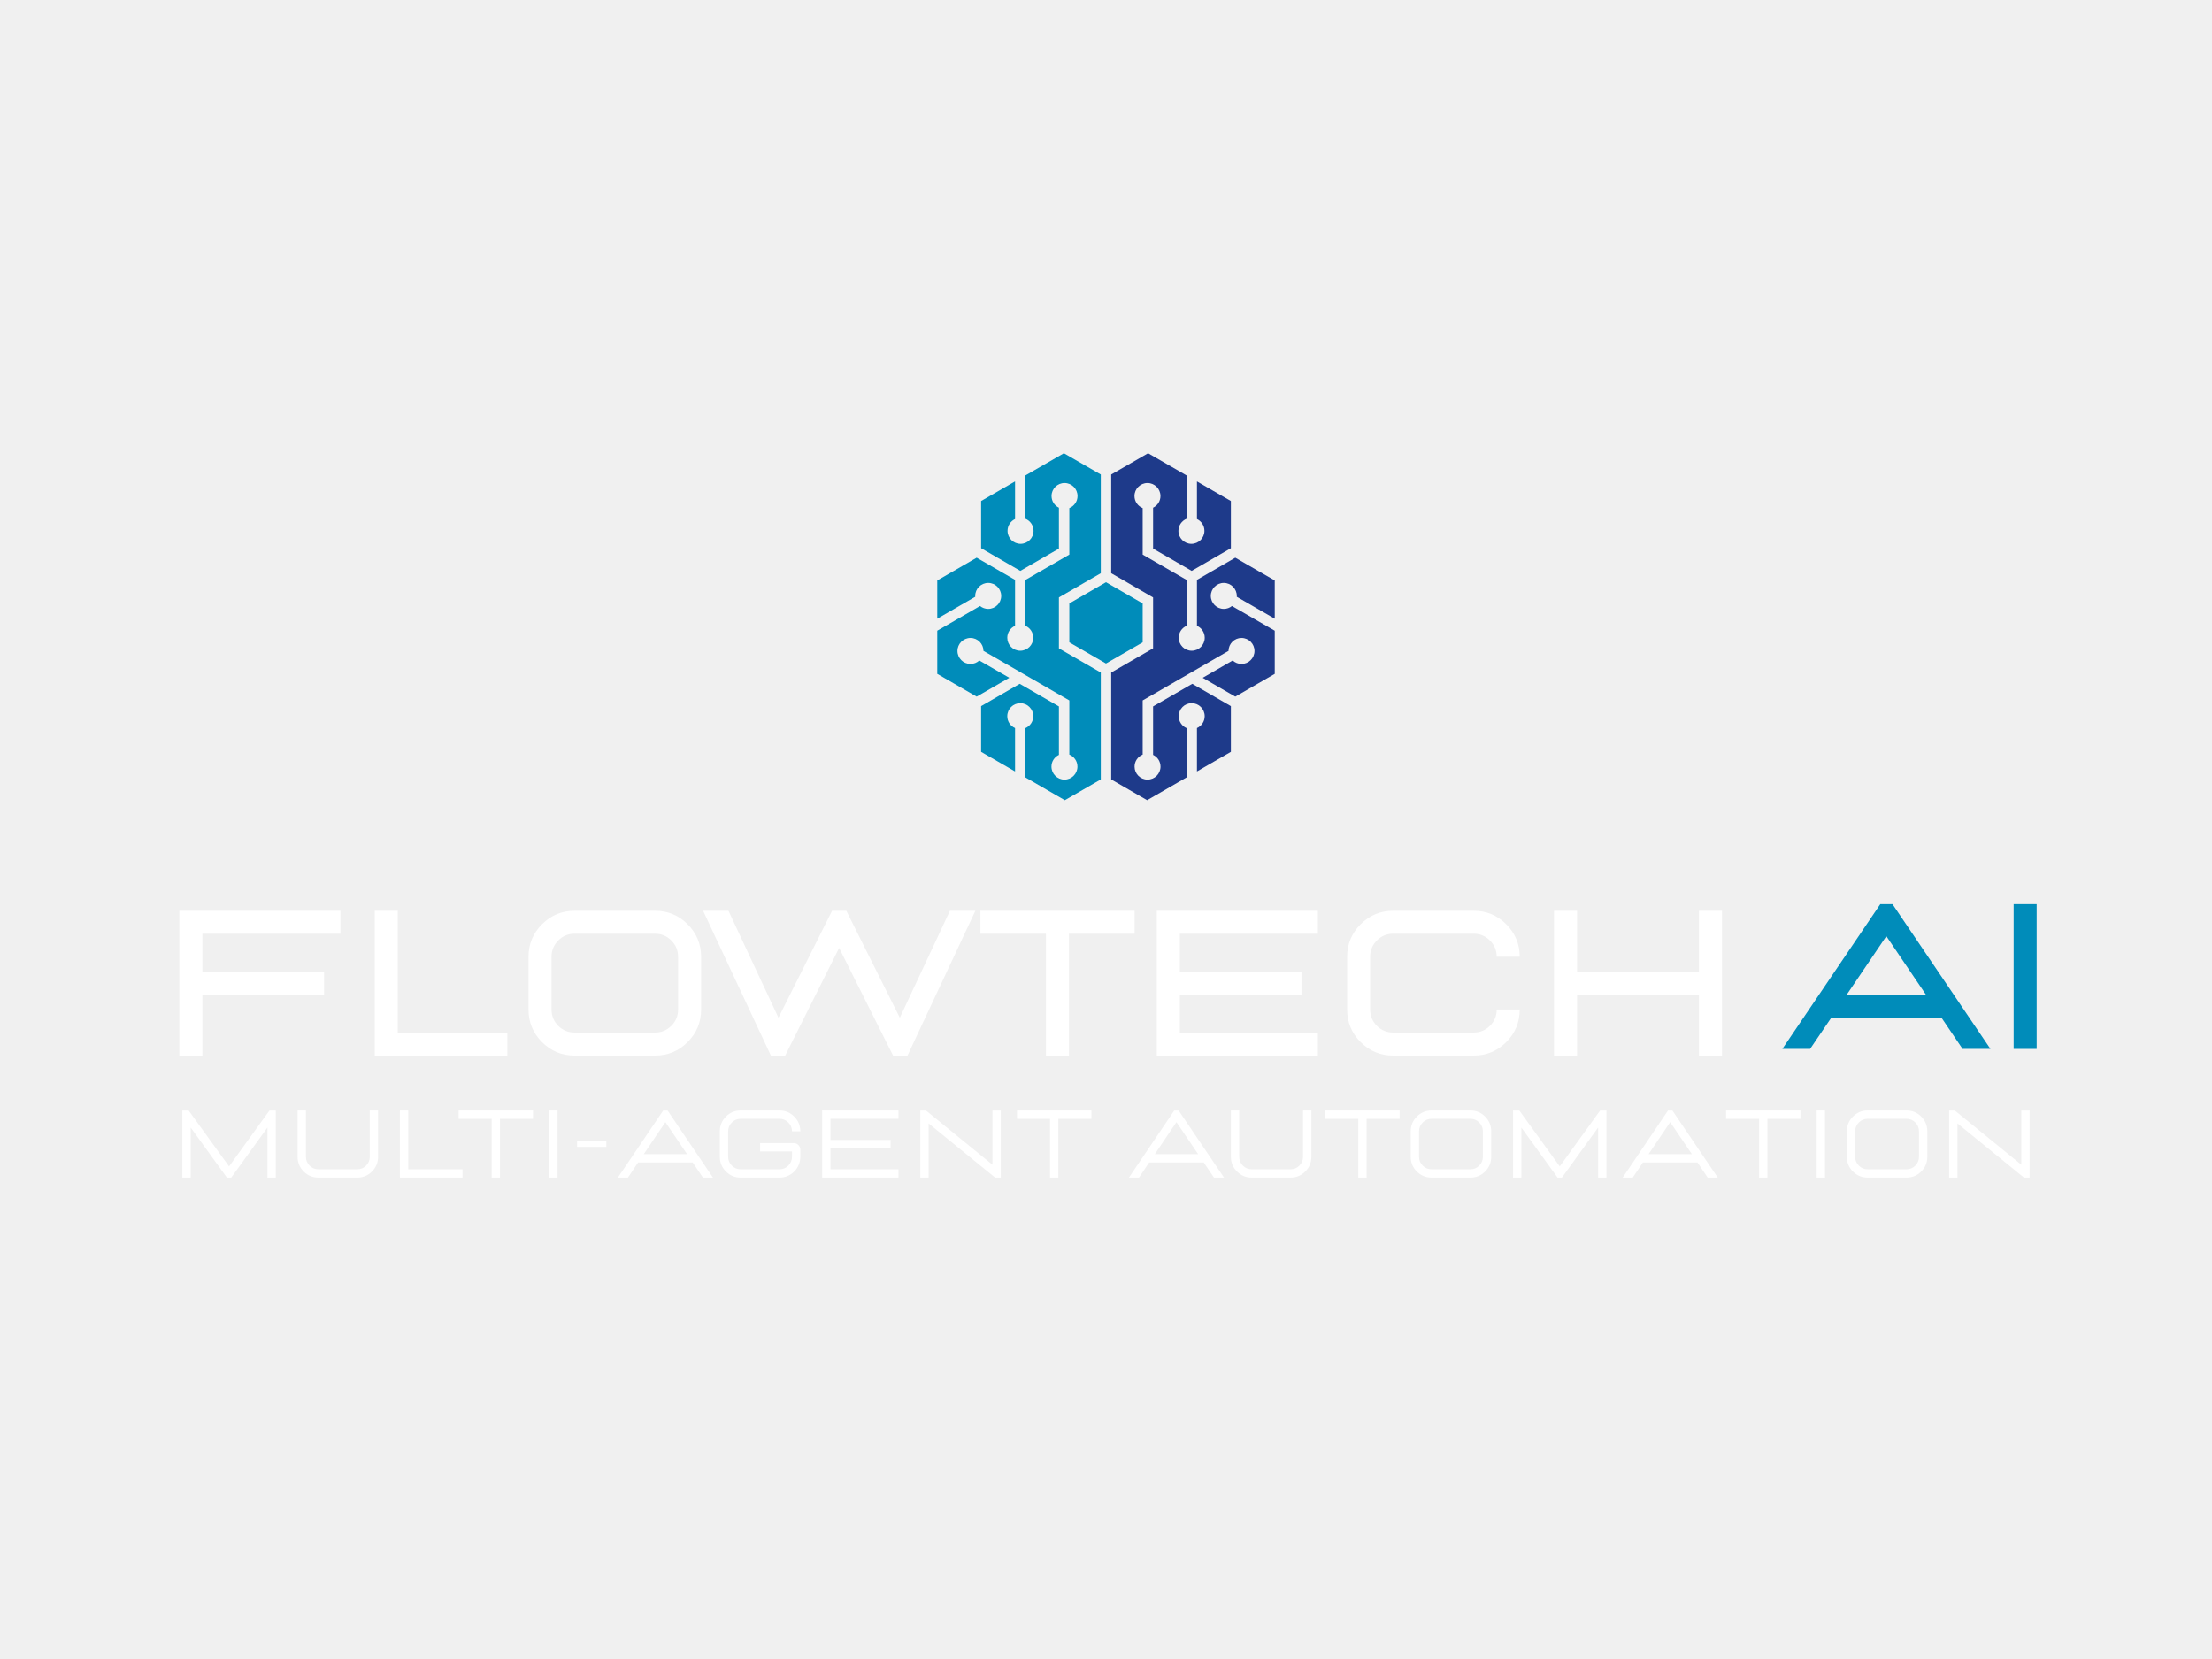
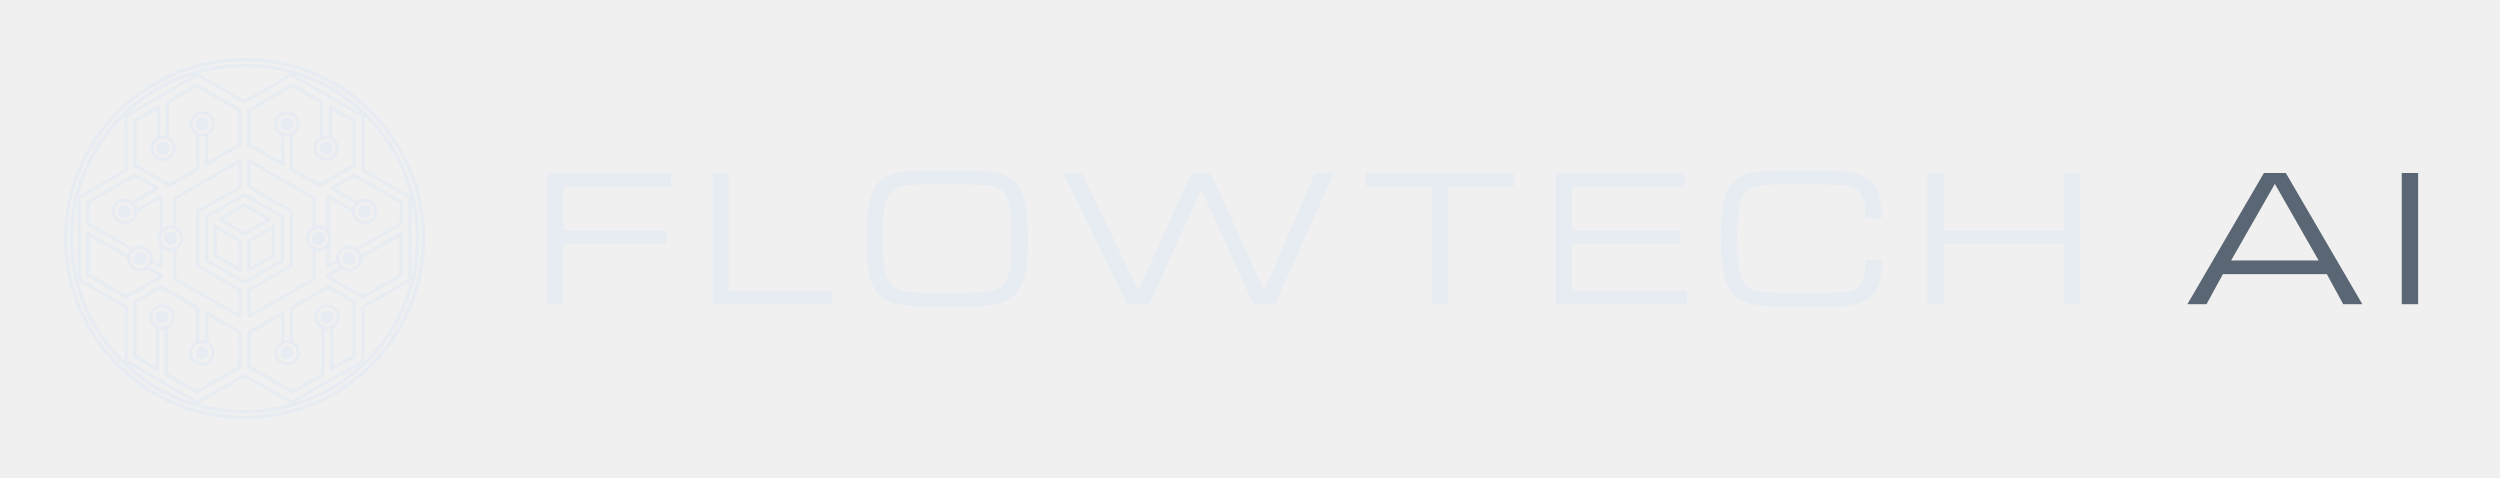
- <svg xmlns="http://www.w3.org/2000/svg" width="4000" zoomAndPan="magnify" viewBox="0 0 3000 2250" height="3000" preserveAspectRatio="xMidYMid meet" version="1.0">
-   <defs>
-     <g />
-     <clipPath id="746cb315aa">
-       <path d="M 1271.145 614.645 L 1493 614.645 L 1493 1085.438 L 1271.145 1085.438 Z M 1271.145 614.645 " clip-rule="nonzero" />
-     </clipPath>
-     <clipPath id="4fa33fb243">
-       <path d="M 1507 614.645 L 1729 614.645 L 1729 1085.438 L 1507 1085.438 Z M 1507 614.645 " clip-rule="nonzero" />
-     </clipPath>
-     <clipPath id="673193160c">
-       <path d="M 0.227 243 L 1 243 L 1 244 L 0.227 244 Z M 0.227 243 " clip-rule="nonzero" />
-     </clipPath>
-     <clipPath id="fda7472761">
-       <rect x="0" width="454" y="0" height="309" />
-     </clipPath>
-   </defs>
-   <g fill="#ffffff" fill-opacity="1">
-     <g transform="translate(234.6234, 1597.124)">
-       <g>
-         <path d="M 139.359 0 L 128.062 0 L 128.062 -67.906 L 78.953 0 L 73.109 0 L 23.984 -67.906 L 23.984 0 L 12.688 0 L 12.688 -91 L 21.203 -91 L 76.031 -15.234 L 130.797 -91 L 139.359 -91 Z M 139.359 0 " />
-       </g>
-     </g>
+ <svg xmlns="http://www.w3.org/2000/svg" viewBox="0 0 838.3 160.0" width="838.3" height="160.0">
+   <g transform="translate(82.00,80.00) scale(0.6742)">
+     <path d="M46.493,11.015 41.569,13.855 41.569,2.831" fill="none" stroke="#E7ECF2" stroke-width="1.6" stroke-linecap="round" stroke-linejoin="round" />
+     <path d="M41.569,-3.079 41.569,-20.976 54.094,-13.627" fill="none" stroke="#E7ECF2" stroke-width="1.6" stroke-linecap="round" stroke-linejoin="round" />
+     <path d="M56.068,-17.726 43.301,-25 54.567,-31.504 77.942,-18.009 77.942,-7.449 55.401,5.551" fill="none" stroke="#E7ECF2" stroke-width="1.6" stroke-linecap="round" stroke-linejoin="round" />
+     <path d="M57.557,9.307 77.942,-2.449 77.942,18.016 58.892,29.001 43.301,20.02 41.569,19.024 41.569,18.194 48.358,14.254" fill="none" stroke="#E7ECF2" stroke-width="1.6" stroke-linecap="round" stroke-linejoin="round" />
+     <path d="M-18.961,51.634 -18.961,37.053 -2.178,46.743 -2.178,48.743 -2.165,63.75 -23.816,76.25 -38.974,67.498 -38.989,44.227" fill="none" stroke="#E7ECF2" stroke-width="1.6" stroke-linecap="round" stroke-linejoin="round" />
+     <path d="M-43.323,44.096 -43.323,64.988 -54.56,58.5 -54.56,31.5 -43.301,24.968 -41.569,23.968 -23.29,34.554 -23.29,51.638" fill="none" stroke="#E7ECF2" stroke-width="1.6" stroke-linecap="round" stroke-linejoin="round" />
+     <path d="M-54.094,-13.627 -41.569,-20.976 -41.569,-3.079" fill="none" stroke="#E7ECF2" stroke-width="1.6" stroke-linecap="round" stroke-linejoin="round" />
+     <path d="M-41.569,2.831 -41.569,13.855 -46.493,11.015" fill="none" stroke="#E7ECF2" stroke-width="1.6" stroke-linecap="round" stroke-linejoin="round" />
+     <path d="M-55.401,5.551 -77.942,-7.449 -77.942,-18.009 -54.567,-31.504 -43.301,-25 -56.068,-17.726" fill="none" stroke="#E7ECF2" stroke-width="1.6" stroke-linecap="round" stroke-linejoin="round" />
+     <path d="M38.989,44.227 38.974,67.498 23.816,76.25 2.165,63.75 2.165,48.75 2.178,46.743 18.961,37.053 18.961,51.634" fill="none" stroke="#E7ECF2" stroke-width="1.6" stroke-linecap="round" stroke-linejoin="round" />
+     <path d="M23.29,51.638 23.29,34.554 41.569,24 43.301,24.965 54.56,31.5 54.56,58.5 43.323,64.988 43.323,44.096" fill="none" stroke="#E7ECF2" stroke-width="1.6" stroke-linecap="round" stroke-linejoin="round" />
+     <path d="M-38.389,-50.17 -38.389,-67.836 -23.816,-76.25 -2.165,-63.75 -2.165,-48.75 -2.178,-46.743 -18.998,-37.031 -18.998,-39.053 -18.998,-51.77" fill="none" stroke="#E7ECF2" stroke-width="1.6" stroke-linecap="round" stroke-linejoin="round" />
+     <path d="M-23.291,-51.89 -23.291,-36.553 -23.265,-34.568 -37.227,-26.507 -38.959,-27.507 -54.566,-36.504 -54.561,-58.499 -42.72,-65.336 -42.72,-50.158" fill="none" stroke="#E7ECF2" stroke-width="1.6" stroke-linecap="round" stroke-linejoin="round" />
+     <path d="M34.641,5.038 34.641,20.023 2.165,38.751 2.165,25.66 23.305,13.455 23.305,-13.455 2.165,-25.66 2.165,-38.75 34.641,-20 34.641,-5.286" fill="none" stroke="#E7ECF2" stroke-width="1.6" stroke-linecap="round" stroke-linejoin="round" />
+     <path d="M-48.358,14.254 -41.569,18.194 -41.569,19.024 -43.301,20.021 -58.892,29.001 -77.942,18.016 -77.942,-2.449 -57.557,9.307" fill="none" stroke="#E7ECF2" stroke-width="1.6" stroke-linecap="round" stroke-linejoin="round" />
+     <path d="M-0,68 23.383,81.5 58.89,61 58.89,34 82.272,20.513 82.272,-20.576 58.89,-34.054 58.89,-61 23.299,-81.548 -0.061,-68.035 -23.383,-81.5 -58.89,-61 -58.89,-34.007 -82.272,-20.507 -82.272,20.5 -58.89,34 -58.89,61 -23.383,81.5Z" fill="none" stroke="#E7ECF2" stroke-width="1.6" stroke-linecap="round" stroke-linejoin="round" />
+     <path d="M18.956,-51.786 18.998,-39.053 18.998,-37.031 2.178,-46.743 2.178,-48.743 2.165,-63.75 23.816,-76.25 38.389,-67.836 38.389,-50.17" fill="none" stroke="#E7ECF2" stroke-width="1.6" stroke-linecap="round" stroke-linejoin="round" />
+     <path d="M42.72,-50.158 42.72,-65.336 54.561,-58.499 54.566,-36.504 39.002,-27.482 37.227,-26.507 23.265,-34.568 23.288,-36.555 23.291,-51.89" fill="none" stroke="#E7ECF2" stroke-width="1.6" stroke-linecap="round" stroke-linejoin="round" />
+     <path d="M-34.641,-5.286 -34.641,-20 -2.165,-38.75 -2.165,-25.66 -23.305,-13.455 -23.305,13.455 -2.165,25.66 -2.165,38.751 -34.641,20.023 -34.641,5.038" fill="none" stroke="#E7ECF2" stroke-width="1.6" stroke-linecap="round" stroke-linejoin="round" />
+     <path d="M-0,21.787 -18.868,10.893 -18.868,-10.893 0,-21.787 18.868,-10.893 18.868,10.893Z" fill="none" stroke="#E7ECF2" stroke-width="1.6" stroke-linecap="round" stroke-linejoin="round" />
+     <path d="M0,-16.78 -12.372,-9.643 0.007,-2.496 12.374,-9.636Z" fill="none" stroke="#E7ECF2" stroke-width="1.6" stroke-linecap="round" stroke-linejoin="round" />
+     <path d="M14.538,8.393 14.538,-5.893 2.165,1.25 2.165,15.554Z" fill="none" stroke="#E7ECF2" stroke-width="1.6" stroke-linecap="round" stroke-linejoin="round" />
+     <path d="M-2.165,1.25 -14.538,-5.893 -14.538,8.409 -2.165,15.554Z" fill="none" stroke="#E7ECF2" stroke-width="1.6" stroke-linecap="round" stroke-linejoin="round" />
+     <path d="M-54.566,-36.504 -54.561,-58.499" fill="none" stroke="#E7ECF2" stroke-width="1.6" stroke-linecap="round" stroke-linejoin="round" />
+     <path d="M-42.72,-65.336 -42.72,-50.158" fill="none" stroke="#E7ECF2" stroke-width="1.6" stroke-linecap="round" stroke-linejoin="round" />
+     <path d="M-38.389,-50.17 -38.389,-67.836" fill="none" stroke="#E7ECF2" stroke-width="1.6" stroke-linecap="round" stroke-linejoin="round" />
+     <path d="M-23.291,-51.89 -23.291,-36.553" fill="none" stroke="#E7ECF2" stroke-width="1.6" stroke-linecap="round" stroke-linejoin="round" />
+     <path d="M-18.998,-39.053 -18.998,-51.77" fill="none" stroke="#E7ECF2" stroke-width="1.6" stroke-linecap="round" stroke-linejoin="round" />
+     <path d="M-2.178,-46.743 -18.998,-37.031" fill="none" stroke="#E7ECF2" stroke-width="1.6" stroke-linecap="round" stroke-linejoin="round" />
+     <path d="M-23.265,-34.568 -37.227,-26.507" fill="none" stroke="#E7ECF2" stroke-width="1.6" stroke-linecap="round" stroke-linejoin="round" />
+     <path d="M-39.002,-27.482 -54.566,-36.504" fill="none" stroke="#E7ECF2" stroke-width="1.6" stroke-linecap="round" stroke-linejoin="round" />
+     <path d="M-37.227,-26.507 -38.959,-27.507" fill="none" stroke="#E7ECF2" stroke-width="1.6" stroke-linecap="round" stroke-linejoin="round" />
+     <path d="M-23.288,-36.555 -23.265,-34.568" fill="none" stroke="#E7ECF2" stroke-width="1.6" stroke-linecap="round" stroke-linejoin="round" />
+     <path d="M-18.998,-37.031 -18.998,-39.053" fill="none" stroke="#E7ECF2" stroke-width="1.6" stroke-linecap="round" stroke-linejoin="round" />
+     <path d="M-38.389,-67.836 -23.816,-76.25" fill="none" stroke="#E7ECF2" stroke-width="1.6" stroke-linecap="round" stroke-linejoin="round" />
+     <path d="M-54.561,-58.499 -42.72,-65.336" fill="none" stroke="#E7ECF2" stroke-width="1.6" stroke-linecap="round" stroke-linejoin="round" />
+     <path d="M-77.942,-2.449 -57.557,9.307" fill="none" stroke="#E7ECF2" stroke-width="1.6" stroke-linecap="round" stroke-linejoin="round" />
+     <path d="M-77.942,18.016 -77.942,-2.449" fill="none" stroke="#E7ECF2" stroke-width="1.6" stroke-linecap="round" stroke-linejoin="round" />
+     <path d="M-58.892,29.001 -77.942,18.016" fill="none" stroke="#E7ECF2" stroke-width="1.6" stroke-linecap="round" stroke-linejoin="round" />
+     <path d="M-54.56,58.5 -54.56,31.5" fill="none" stroke="#E7ECF2" stroke-width="1.6" stroke-linecap="round" stroke-linejoin="round" />
+     <path d="M-54.56,31.5 -43.301,24.968" fill="none" stroke="#E7ECF2" stroke-width="1.6" stroke-linecap="round" stroke-linejoin="round" />
+     <path d="M-43.301,20.02 -58.892,29.001" fill="none" stroke="#E7ECF2" stroke-width="1.6" stroke-linecap="round" stroke-linejoin="round" />
+     <path d="M-48.358,14.254 -41.569,18.194" fill="none" stroke="#E7ECF2" stroke-width="1.6" stroke-linecap="round" stroke-linejoin="round" />
+     <path d="M-41.569,19.024 -43.301,20.021" fill="none" stroke="#E7ECF2" stroke-width="1.6" stroke-linecap="round" stroke-linejoin="round" />
+     <path d="M-41.569,18.194 -41.569,19.024" fill="none" stroke="#E7ECF2" stroke-width="1.6" stroke-linecap="round" stroke-linejoin="round" />
+     <path d="M-43.301,24.965 -41.569,23.968" fill="none" stroke="#E7ECF2" stroke-width="1.6" stroke-linecap="round" stroke-linejoin="round" />
+     <path d="M-41.569,24 -23.29,34.554" fill="none" stroke="#E7ECF2" stroke-width="1.6" stroke-linecap="round" stroke-linejoin="round" />
+     <path d="M-43.323,44.096 -43.323,64.988" fill="none" stroke="#E7ECF2" stroke-width="1.6" stroke-linecap="round" stroke-linejoin="round" />
+     <path d="M-38.974,67.498 -38.989,44.227" fill="none" stroke="#E7ECF2" stroke-width="1.6" stroke-linecap="round" stroke-linejoin="round" />
+     <path d="M-23.29,34.554 -23.29,51.638" fill="none" stroke="#E7ECF2" stroke-width="1.6" stroke-linecap="round" stroke-linejoin="round" />
+     <path d="M-18.961,51.634 -18.961,37.053" fill="none" stroke="#E7ECF2" stroke-width="1.6" stroke-linecap="round" stroke-linejoin="round" />
+     <path d="M-18.961,37.053 -2.178,46.743" fill="none" stroke="#E7ECF2" stroke-width="1.6" stroke-linecap="round" stroke-linejoin="round" />
+     <path d="M-2.165,48.75 -2.165,63.75" fill="none" stroke="#E7ECF2" stroke-width="1.6" stroke-linecap="round" stroke-linejoin="round" />
+     <path d="M-2.178,46.743 -2.178,48.743" fill="none" stroke="#E7ECF2" stroke-width="1.6" stroke-linecap="round" stroke-linejoin="round" />
+     <path d="M2.178,46.743 18.961,37.053" fill="none" stroke="#E7ECF2" stroke-width="1.6" stroke-linecap="round" stroke-linejoin="round" />
+     <path d="M2.178,48.743 2.178,46.743" fill="none" stroke="#E7ECF2" stroke-width="1.6" stroke-linecap="round" stroke-linejoin="round" />
+     <path d="M2.165,63.75 2.165,48.75" fill="none" stroke="#E7ECF2" stroke-width="1.6" stroke-linecap="round" stroke-linejoin="round" />
+     <path d="M18.961,37.053 18.961,51.634" fill="none" stroke="#E7ECF2" stroke-width="1.6" stroke-linecap="round" stroke-linejoin="round" />
+     <path d="M23.29,51.638 23.29,34.554" fill="none" stroke="#E7ECF2" stroke-width="1.6" stroke-linecap="round" stroke-linejoin="round" />
+     <path d="M23.29,34.554 41.569,24" fill="none" stroke="#E7ECF2" stroke-width="1.6" stroke-linecap="round" stroke-linejoin="round" />
+     <path d="M41.569,23.968 43.301,24.965" fill="none" stroke="#E7ECF2" stroke-width="1.6" stroke-linecap="round" stroke-linejoin="round" />
+     <path d="M43.301,24.968 54.56,31.5" fill="none" stroke="#E7ECF2" stroke-width="1.6" stroke-linecap="round" stroke-linejoin="round" />
+     <path d="M54.56,31.5 54.56,58.5" fill="none" stroke="#E7ECF2" stroke-width="1.6" stroke-linecap="round" stroke-linejoin="round" />
+     <path d="M58.892,29.001 43.301,20.02" fill="none" stroke="#E7ECF2" stroke-width="1.6" stroke-linecap="round" stroke-linejoin="round" />
+     <path d="M43.301,20.021 41.569,19.024" fill="none" stroke="#E7ECF2" stroke-width="1.6" stroke-linecap="round" stroke-linejoin="round" />
+     <path d="M41.569,18.194 48.358,14.254" fill="none" stroke="#E7ECF2" stroke-width="1.6" stroke-linecap="round" stroke-linejoin="round" />
+     <path d="M41.569,19.024 41.569,18.194" fill="none" stroke="#E7ECF2" stroke-width="1.6" stroke-linecap="round" stroke-linejoin="round" />
+     <path d="M77.942,18.016 58.892,29.001" fill="none" stroke="#E7ECF2" stroke-width="1.6" stroke-linecap="round" stroke-linejoin="round" />
+     <path d="M77.942,-2.449 77.942,18.016" fill="none" stroke="#E7ECF2" stroke-width="1.6" stroke-linecap="round" stroke-linejoin="round" />
+     <path d="M57.557,9.307 77.942,-2.449" fill="none" stroke="#E7ECF2" stroke-width="1.6" stroke-linecap="round" stroke-linejoin="round" />
+     <path d="M54.561,-58.499 54.566,-36.504" fill="none" stroke="#E7ECF2" stroke-width="1.6" stroke-linecap="round" stroke-linejoin="round" />
+     <path d="M54.566,-36.504 39.002,-27.482" fill="none" stroke="#E7ECF2" stroke-width="1.6" stroke-linecap="round" stroke-linejoin="round" />
+     <path d="M38.959,-27.507 37.227,-26.507" fill="none" stroke="#E7ECF2" stroke-width="1.6" stroke-linecap="round" stroke-linejoin="round" />
+     <path d="M37.227,-26.507 23.265,-34.568" fill="none" stroke="#E7ECF2" stroke-width="1.6" stroke-linecap="round" stroke-linejoin="round" />
+     <path d="M23.291,-36.553 23.291,-51.89" fill="none" stroke="#E7ECF2" stroke-width="1.6" stroke-linecap="round" stroke-linejoin="round" />
+     <path d="M23.265,-34.568 23.288,-36.555" fill="none" stroke="#E7ECF2" stroke-width="1.6" stroke-linecap="round" stroke-linejoin="round" />
+     <path d="M18.998,-51.77 18.998,-39.053" fill="none" stroke="#E7ECF2" stroke-width="1.6" stroke-linecap="round" stroke-linejoin="round" />
+     <path d="M18.998,-37.031 2.178,-46.743" fill="none" stroke="#E7ECF2" stroke-width="1.6" stroke-linecap="round" stroke-linejoin="round" />
+     <path d="M18.998,-39.053 18.998,-37.031" fill="none" stroke="#E7ECF2" stroke-width="1.6" stroke-linecap="round" stroke-linejoin="round" />
+     <path d="M2.165,-63.75 23.816,-76.25" fill="none" stroke="#E7ECF2" stroke-width="1.6" stroke-linecap="round" stroke-linejoin="round" />
+     <path d="M23.816,-76.25 38.389,-67.836" fill="none" stroke="#E7ECF2" stroke-width="1.6" stroke-linecap="round" stroke-linejoin="round" />
+     <path d="M38.389,-67.836 38.389,-50.17" fill="none" stroke="#E7ECF2" stroke-width="1.6" stroke-linecap="round" stroke-linejoin="round" />
+     <path d="M42.72,-50.158 42.72,-65.336" fill="none" stroke="#E7ECF2" stroke-width="1.6" stroke-linecap="round" stroke-linejoin="round" />
+     <path d="M42.72,-65.336 54.561,-58.499" fill="none" stroke="#E7ECF2" stroke-width="1.6" stroke-linecap="round" stroke-linejoin="round" />
+     <path d="M-23.816,-76.25 -2.165,-63.75" fill="none" stroke="#E7ECF2" stroke-width="1.6" stroke-linecap="round" stroke-linejoin="round" />
+     <path d="M-2.165,-63.75 -2.165,-48.75" fill="none" stroke="#E7ECF2" stroke-width="1.6" stroke-linecap="round" stroke-linejoin="round" />
+     <path d="M2.165,-48.75 2.165,-63.75" fill="none" stroke="#E7ECF2" stroke-width="1.6" stroke-linecap="round" stroke-linejoin="round" />
+     <path d="M2.178,-46.743 2.178,-48.743" fill="none" stroke="#E7ECF2" stroke-width="1.6" stroke-linecap="round" stroke-linejoin="round" />
+     <path d="M-2.178,-48.743 -2.178,-46.743" fill="none" stroke="#E7ECF2" stroke-width="1.6" stroke-linecap="round" stroke-linejoin="round" />
+     <path d="M38.989,44.227 38.974,67.498" fill="none" stroke="#E7ECF2" stroke-width="1.6" stroke-linecap="round" stroke-linejoin="round" />
+     <path d="M43.323,64.988 43.323,44.096" fill="none" stroke="#E7ECF2" stroke-width="1.6" stroke-linecap="round" stroke-linejoin="round" />
+     <path d="M54.56,58.5 43.323,64.988" fill="none" stroke="#E7ECF2" stroke-width="1.6" stroke-linecap="round" stroke-linejoin="round" />
+     <path d="M38.974,67.498 23.816,76.25" fill="none" stroke="#E7ECF2" stroke-width="1.6" stroke-linecap="round" stroke-linejoin="round" />
+     <path d="M23.816,76.25 2.165,63.75" fill="none" stroke="#E7ECF2" stroke-width="1.6" stroke-linecap="round" stroke-linejoin="round" />
+     <path d="M-2.165,63.75 -23.816,76.25" fill="none" stroke="#E7ECF2" stroke-width="1.6" stroke-linecap="round" stroke-linejoin="round" />
+     <path d="M-23.816,76.25 -38.974,67.498" fill="none" stroke="#E7ECF2" stroke-width="1.6" stroke-linecap="round" stroke-linejoin="round" />
+     <path d="M-43.323,64.988 -54.56,58.5" fill="none" stroke="#E7ECF2" stroke-width="1.6" stroke-linecap="round" stroke-linejoin="round" />
+     <circle cx="-21" cy="-57" r="5.6" fill="none" stroke="#E7ECF2" stroke-width="1.6" />
+     <circle cx="-40.54" cy="-45" r="5.6" fill="none" stroke="#E7ECF2" stroke-width="1.6" />
+     <circle cx="-52" cy="10" r="5.6" fill="none" stroke="#E7ECF2" stroke-width="1.6" />
+     <circle cx="-41" cy="39" r="5.6" fill="none" stroke="#E7ECF2" stroke-width="1.6" />
+     <circle cx="-21.121" cy="56.801" r="5.6" fill="none" stroke="#E7ECF2" stroke-width="1.6" />
+     <circle cx="21.121" cy="56.801" r="5.6" fill="none" stroke="#E7ECF2" stroke-width="1.6" />
+     <circle cx="41" cy="39" r="5.6" fill="none" stroke="#E7ECF2" stroke-width="1.6" />
+     <circle cx="52" cy="10" r="5.6" fill="none" stroke="#E7ECF2" stroke-width="1.6" />
+     <circle cx="40.54" cy="-45" r="5.6" fill="none" stroke="#E7ECF2" stroke-width="1.6" />
+     <circle cx="21" cy="-57" r="5.6" fill="none" stroke="#E7ECF2" stroke-width="1.6" />
+     <circle cx="36.812" cy="-0.124" r="5.6" fill="none" stroke="#E7ECF2" stroke-width="1.6" />
+     <circle cx="59.691" cy="-13.456" r="5.6" fill="none" stroke="#E7ECF2" stroke-width="1.6" />
+     <circle cx="-59.691" cy="-13.456" r="5.6" fill="none" stroke="#E7ECF2" stroke-width="1.6" />
+     <circle cx="-36.812" cy="-0.124" r="5.6" fill="none" stroke="#E7ECF2" stroke-width="1.6" />
+     <circle cx="0" cy="-0" r="89" fill="none" stroke="#E7ECF2" stroke-width="1.8" />
+     <circle cx="0" cy="-0" r="86.103" fill="none" stroke="#E7ECF2" stroke-width="1.8" />
+     <circle cx="-21" cy="-57" r="3.2" fill="#E7ECF2" />
+     <circle cx="-40.54" cy="-45" r="3.2" fill="#E7ECF2" />
+     <circle cx="-52" cy="10" r="3.2" fill="#E7ECF2" />
+     <circle cx="-41" cy="39" r="3.2" fill="#E7ECF2" />
+     <circle cx="-21.121" cy="56.801" r="3.2" fill="#E7ECF2" />
+     <circle cx="21.121" cy="56.801" r="3.2" fill="#E7ECF2" />
+     <circle cx="41" cy="39" r="3.2" fill="#E7ECF2" />
+     <circle cx="52" cy="10" r="3.2" fill="#E7ECF2" />
+     <circle cx="40.54" cy="-45" r="3.2" fill="#E7ECF2" />
+     <circle cx="21" cy="-57" r="3.2" fill="#E7ECF2" />
+     <circle cx="36.812" cy="-0.124" r="3.2" fill="#E7ECF2" />
+     <circle cx="59.691" cy="-13.456" r="3.2" fill="#E7ECF2" />
+     <circle cx="-59.691" cy="-13.456" r="3.2" fill="#E7ECF2" />
+     <circle cx="-36.812" cy="-0.124" r="3.2" fill="#E7ECF2" />
  </g>
-   <g fill="#ffffff" fill-opacity="1">
-     <g transform="translate(394.0764, 1597.124)">
-       <g>
-         <path d="M 90.438 0 C 98.219 0 104.867 -2.758 110.391 -8.281 C 115.91 -13.801 118.672 -20.453 118.672 -28.234 L 118.672 -91.062 L 107.375 -91.062 L 107.375 -28.234 C 107.375 -23.586 105.723 -19.602 102.422 -16.281 C 99.129 -12.957 95.133 -11.297 90.438 -11.297 L 37.766 -11.297 C 33.109 -11.297 29.117 -12.957 25.797 -16.281 C 22.473 -19.602 20.812 -23.586 20.812 -28.234 L 20.812 -91.062 L 9.516 -91.062 L 9.516 -28.234 C 9.516 -20.453 12.273 -13.801 17.797 -8.281 C 23.316 -2.758 29.973 0 37.766 0 Z M 90.438 0 " />
-       </g>
-     </g>
-   </g>
-   <g fill="#ffffff" fill-opacity="1">
-     <g transform="translate(529.6692, 1597.124)">
-       <g>
-         <path d="M 97.609 0 L 97.609 -11.297 L 23.984 -11.297 L 23.984 -91.062 L 12.688 -91.062 L 12.688 0 Z M 97.609 0 " />
-       </g>
-     </g>
-   </g>
-   <g fill="#ffffff" fill-opacity="1">
-     <g transform="translate(620.0798, 1597.124)">
-       <g>
-         <path d="M 58 0 L 46.703 0 L 46.703 -79.703 L 1.906 -79.703 L 1.906 -91 L 102.812 -91 L 102.812 -79.703 L 58 -79.703 Z M 58 0 " />
-       </g>
-     </g>
-   </g>
-   <g fill="#ffffff" fill-opacity="1">
-     <g transform="translate(732.1932, 1597.124)">
-       <g>
-         <path d="M 23.984 0 L 23.984 -91 L 12.688 -91 L 12.688 0 Z M 23.984 0 " />
-       </g>
-     </g>
-   </g>
-   <g fill="#ffffff" fill-opacity="1">
-     <g transform="translate(776.2797, 1597.124)">
-       <g>
-         <path d="M 6.344 -41.688 L 6.344 -49.25 L 46.016 -49.25 L 46.016 -41.688 Z M 6.344 -41.688 " />
-       </g>
-     </g>
-   </g>
-   <g fill="#ffffff" fill-opacity="1">
-     <g transform="translate(836.0403, 1597.124)">
-       <g>
-         <path d="M 130.922 0 L 117.281 0 L 103.375 -20.562 L 29.375 -20.562 L 15.547 0 L 1.906 0 L 63.391 -91 L 69.359 -91 Z M 95.766 -31.859 L 66.375 -75.266 L 37.062 -31.859 Z M 95.766 -31.859 " />
-       </g>
-     </g>
-   </g>
-   <g fill="#ffffff" fill-opacity="1">
-     <g transform="translate(966.7468, 1597.124)">
-       <g>
-         <path d="M 90.438 0 C 98.008 0 104.672 -2.75 110.422 -8.25 C 115.836 -13.832 118.586 -20.492 118.672 -28.234 L 118.672 -37.953 C 118.672 -40.398 117.801 -42.488 116.062 -44.219 C 114.332 -45.957 112.238 -46.828 109.781 -46.828 L 64.094 -46.828 L 64.094 -35.531 L 107.375 -35.531 L 107.375 -28.234 C 107.375 -23.711 105.723 -19.719 102.422 -16.25 C 98.953 -12.945 94.957 -11.297 90.438 -11.297 L 37.766 -11.297 C 33.109 -11.297 29.117 -12.957 25.797 -16.281 C 22.473 -19.602 20.812 -23.586 20.812 -28.234 L 20.812 -62.828 C 20.812 -67.484 22.473 -71.469 25.797 -74.781 C 29.117 -78.102 33.109 -79.766 37.766 -79.766 L 90.438 -79.766 C 95.133 -79.766 99.129 -78.102 102.422 -74.781 C 105.723 -71.469 107.375 -67.484 107.375 -62.828 L 118.672 -62.828 C 118.672 -70.609 115.91 -77.258 110.391 -82.781 C 104.867 -88.301 98.219 -91.062 90.438 -91.062 L 37.766 -91.062 C 29.973 -91.062 23.316 -88.301 17.797 -82.781 C 12.273 -77.258 9.516 -70.609 9.516 -62.828 L 9.516 -28.234 C 9.516 -20.453 12.273 -13.801 17.797 -8.281 C 23.316 -2.758 29.973 0 37.766 0 Z M 90.438 0 " />
-       </g>
-     </g>
-   </g>
-   <g fill="#ffffff" fill-opacity="1">
-     <g transform="translate(1102.34, 1597.124)">
-       <g>
-         <path d="M 116.203 0 L 12.688 0 L 12.688 -91.062 L 116.203 -91.062 L 116.203 -79.766 L 23.984 -79.766 L 23.984 -51.156 L 105.531 -51.156 L 105.531 -39.859 L 23.984 -39.859 L 23.984 -11.297 L 116.203 -11.297 Z M 116.203 0 " />
-       </g>
-     </g>
-   </g>
-   <g fill="#ffffff" fill-opacity="1">
-     <g transform="translate(1235.458, 1597.124)">
-       <g>
-         <path d="M 121.844 0 L 114.172 0 L 23.984 -73.484 L 23.984 0 L 12.688 0 L 12.688 -91 L 20.375 -91 L 110.547 -17.516 L 110.547 -91 L 121.844 -91 Z M 121.844 0 " />
-       </g>
-     </g>
-   </g>
-   <g fill="#ffffff" fill-opacity="1">
-     <g transform="translate(1377.396, 1597.124)">
-       <g>
-         <path d="M 58 0 L 46.703 0 L 46.703 -79.703 L 1.906 -79.703 L 1.906 -91 L 102.812 -91 L 102.812 -79.703 L 58 -79.703 Z M 58 0 " />
-       </g>
-     </g>
-   </g>
-   <g fill="#ffffff" fill-opacity="1">
-     <g transform="translate(1489.51, 1597.124)">
-       <g />
-     </g>
-   </g>
-   <g fill="#ffffff" fill-opacity="1">
-     <g transform="translate(1529.154, 1597.124)">
-       <g>
-         <path d="M 130.922 0 L 117.281 0 L 103.375 -20.562 L 29.375 -20.562 L 15.547 0 L 1.906 0 L 63.391 -91 L 69.359 -91 Z M 95.766 -31.859 L 66.375 -75.266 L 37.062 -31.859 Z M 95.766 -31.859 " />
-       </g>
-     </g>
-   </g>
-   <g fill="#ffffff" fill-opacity="1">
-     <g transform="translate(1659.86, 1597.124)">
-       <g>
-         <path d="M 90.438 0 C 98.219 0 104.867 -2.758 110.391 -8.281 C 115.91 -13.801 118.672 -20.453 118.672 -28.234 L 118.672 -91.062 L 107.375 -91.062 L 107.375 -28.234 C 107.375 -23.586 105.723 -19.602 102.422 -16.281 C 99.129 -12.957 95.133 -11.297 90.438 -11.297 L 37.766 -11.297 C 33.109 -11.297 29.117 -12.957 25.797 -16.281 C 22.473 -19.602 20.812 -23.586 20.812 -28.234 L 20.812 -91.062 L 9.516 -91.062 L 9.516 -28.234 C 9.516 -20.453 12.273 -13.801 17.797 -8.281 C 23.316 -2.758 29.973 0 37.766 0 Z M 90.438 0 " />
-       </g>
-     </g>
-   </g>
-   <g fill="#ffffff" fill-opacity="1">
-     <g transform="translate(1795.453, 1597.124)">
-       <g>
-         <path d="M 58 0 L 46.703 0 L 46.703 -79.703 L 1.906 -79.703 L 1.906 -91 L 102.812 -91 L 102.812 -79.703 L 58 -79.703 Z M 58 0 " />
-       </g>
-     </g>
-   </g>
-   <g fill="#ffffff" fill-opacity="1">
-     <g transform="translate(1903.759, 1597.124)">
-       <g>
-         <path d="M 90.438 0 C 98.219 0 104.867 -2.758 110.391 -8.281 C 115.91 -13.801 118.672 -20.453 118.672 -28.234 L 118.672 -62.828 C 118.672 -70.609 115.91 -77.258 110.391 -82.781 C 104.867 -88.301 98.219 -91.062 90.438 -91.062 L 37.766 -91.062 C 29.973 -91.062 23.316 -88.301 17.797 -82.781 C 12.273 -77.258 9.516 -70.609 9.516 -62.828 L 9.516 -28.234 C 9.516 -20.453 12.273 -13.801 17.797 -8.281 C 23.316 -2.758 29.973 0 37.766 0 Z M 90.438 -11.297 L 37.766 -11.297 C 33.109 -11.297 29.117 -12.957 25.797 -16.281 C 22.473 -19.602 20.812 -23.586 20.812 -28.234 L 20.812 -62.828 C 20.812 -67.484 22.473 -71.469 25.797 -74.781 C 29.117 -78.102 33.109 -79.766 37.766 -79.766 L 90.438 -79.766 C 95.133 -79.766 99.129 -78.102 102.422 -74.781 C 105.723 -71.469 107.375 -67.484 107.375 -62.828 L 107.375 -28.234 C 107.375 -23.586 105.723 -19.602 102.422 -16.281 C 99.129 -12.957 95.133 -11.297 90.438 -11.297 Z M 90.438 -11.297 " />
-       </g>
-     </g>
-   </g>
-   <g fill="#ffffff" fill-opacity="1">
-     <g transform="translate(2039.352, 1597.124)">
-       <g>
-         <path d="M 139.359 0 L 128.062 0 L 128.062 -67.906 L 78.953 0 L 73.109 0 L 23.984 -67.906 L 23.984 0 L 12.688 0 L 12.688 -91 L 21.203 -91 L 76.031 -15.234 L 130.797 -91 L 139.359 -91 Z M 139.359 0 " />
-       </g>
-     </g>
-   </g>
-   <g fill="#ffffff" fill-opacity="1">
-     <g transform="translate(2198.805, 1597.124)">
-       <g>
-         <path d="M 130.922 0 L 117.281 0 L 103.375 -20.562 L 29.375 -20.562 L 15.547 0 L 1.906 0 L 63.391 -91 L 69.359 -91 Z M 95.766 -31.859 L 66.375 -75.266 L 37.062 -31.859 Z M 95.766 -31.859 " />
-       </g>
-     </g>
-   </g>
-   <g fill="#ffffff" fill-opacity="1">
-     <g transform="translate(2339.03, 1597.124)">
-       <g>
-         <path d="M 58 0 L 46.703 0 L 46.703 -79.703 L 1.906 -79.703 L 1.906 -91 L 102.812 -91 L 102.812 -79.703 L 58 -79.703 Z M 58 0 " />
-       </g>
-     </g>
-   </g>
-   <g fill="#ffffff" fill-opacity="1">
-     <g transform="translate(2451.143, 1597.124)">
-       <g>
-         <path d="M 23.984 0 L 23.984 -91 L 12.688 -91 L 12.688 0 Z M 23.984 0 " />
-       </g>
-     </g>
-   </g>
-   <g fill="#ffffff" fill-opacity="1">
-     <g transform="translate(2495.23, 1597.124)">
-       <g>
-         <path d="M 90.438 0 C 98.219 0 104.867 -2.758 110.391 -8.281 C 115.91 -13.801 118.672 -20.453 118.672 -28.234 L 118.672 -62.828 C 118.672 -70.609 115.91 -77.258 110.391 -82.781 C 104.867 -88.301 98.219 -91.062 90.438 -91.062 L 37.766 -91.062 C 29.973 -91.062 23.316 -88.301 17.797 -82.781 C 12.273 -77.258 9.516 -70.609 9.516 -62.828 L 9.516 -28.234 C 9.516 -20.453 12.273 -13.801 17.797 -8.281 C 23.316 -2.758 29.973 0 37.766 0 Z M 90.438 -11.297 L 37.766 -11.297 C 33.109 -11.297 29.117 -12.957 25.797 -16.281 C 22.473 -19.602 20.812 -23.586 20.812 -28.234 L 20.812 -62.828 C 20.812 -67.484 22.473 -71.469 25.797 -74.781 C 29.117 -78.102 33.109 -79.766 37.766 -79.766 L 90.438 -79.766 C 95.133 -79.766 99.129 -78.102 102.422 -74.781 C 105.723 -71.469 107.375 -67.484 107.375 -62.828 L 107.375 -28.234 C 107.375 -23.586 105.723 -19.602 102.422 -16.281 C 99.129 -12.957 95.133 -11.297 90.438 -11.297 Z M 90.438 -11.297 " />
-       </g>
-     </g>
-   </g>
-   <g fill="#ffffff" fill-opacity="1">
-     <g transform="translate(2630.823, 1597.124)">
-       <g>
-         <path d="M 121.844 0 L 114.172 0 L 23.984 -73.484 L 23.984 0 L 12.688 0 L 12.688 -91 L 20.375 -91 L 110.547 -17.516 L 110.547 -91 L 121.844 -91 Z M 121.844 0 " />
-       </g>
-     </g>
-   </g>
-   <path fill="#008cba" d="M 1450.258 871.195 L 1499.969 899.887 L 1549.738 871.195 L 1549.738 818.383 L 1499.969 789.633 L 1450.258 818.383 Z M 1450.258 871.195 " fill-opacity="1" fill-rule="evenodd" />
-   <g clip-path="url(#746cb315aa)">
-     <path fill="#008cba" d="M 1492.941 912.125 L 1436.145 879.336 L 1436.145 810.242 L 1492.941 777.395 L 1492.941 643.543 L 1442.879 614.676 L 1390.77 644.773 L 1390.77 703.617 C 1397.207 706.254 1401.719 712.578 1401.719 719.953 C 1401.719 729.676 1393.812 737.578 1384.094 737.578 C 1374.375 737.578 1366.469 729.676 1366.469 719.953 C 1366.469 712.871 1370.625 706.781 1376.656 703.969 L 1376.656 652.91 L 1330.633 679.496 L 1330.633 743.492 L 1383.801 774.234 L 1436.145 744.02 L 1436.145 688.57 C 1430.234 685.758 1426.133 679.727 1426.133 672.703 C 1426.133 662.98 1434.039 655.078 1443.758 655.078 C 1453.477 655.078 1461.383 662.98 1461.383 672.703 C 1461.383 680.137 1456.758 686.52 1450.258 689.098 L 1450.258 752.156 L 1390.77 786.469 L 1390.77 848.77 C 1396.977 851.523 1401.309 857.73 1401.309 864.93 C 1401.309 874.652 1393.461 882.555 1383.684 882.555 C 1373.965 882.555 1366.117 874.652 1366.117 864.93 C 1366.117 857.73 1370.449 851.523 1376.656 848.77 L 1376.656 786.41 L 1324.602 756.375 L 1271.145 787.23 L 1271.145 839.109 L 1322.672 809.363 L 1322.613 808.191 C 1322.613 798.473 1330.516 790.57 1340.238 790.57 C 1349.957 790.57 1357.863 798.473 1357.863 808.191 C 1357.863 817.914 1349.957 825.816 1340.238 825.816 C 1336.02 825.816 1332.156 824.355 1329.172 821.895 L 1271.145 855.387 L 1271.145 913.938 L 1324.602 944.797 L 1368.871 919.27 L 1328.176 895.789 C 1325.012 898.715 1320.797 900.473 1316.172 900.473 C 1306.453 900.473 1298.547 892.566 1298.547 882.848 C 1298.547 873.129 1306.453 865.223 1316.172 865.223 C 1325.891 865.223 1333.738 873.07 1333.797 882.73 L 1450.258 949.949 L 1450.258 1023.375 C 1456.699 1026.008 1461.266 1032.332 1461.266 1039.711 C 1461.266 1049.43 1453.359 1057.336 1443.641 1057.336 C 1433.922 1057.336 1426.016 1049.43 1426.016 1039.711 C 1426.016 1032.684 1430.176 1026.594 1436.145 1023.785 L 1436.145 958.09 L 1382.98 927.406 L 1330.633 957.68 L 1330.633 1019.684 L 1376.656 1046.27 L 1376.656 987.422 C 1370.449 984.73 1366.117 978.523 1366.117 971.32 C 1366.117 961.602 1374.023 953.695 1383.742 953.695 C 1393.461 953.695 1401.367 961.602 1401.367 971.32 C 1401.367 978.523 1396.977 984.789 1390.77 987.48 L 1390.77 1054.406 L 1444.168 1085.266 L 1492.941 1057.102 Z M 1492.941 912.125 " fill-opacity="1" fill-rule="evenodd" />
-   </g>
-   <g clip-path="url(#4fa33fb243)">
-     <path fill="#1e3a8a" d="M 1507.055 912.125 L 1507.055 1057.102 L 1555.77 1085.266 L 1609.227 1054.406 L 1609.227 987.48 C 1602.965 984.789 1598.629 978.523 1598.629 971.32 C 1598.629 961.602 1606.477 953.695 1616.195 953.695 C 1625.973 953.695 1633.82 961.602 1633.82 971.32 C 1633.82 978.523 1629.488 984.73 1623.34 987.422 L 1623.34 1046.27 L 1669.363 1019.684 L 1669.363 957.68 L 1617.016 927.406 L 1563.852 958.09 L 1563.852 1023.785 C 1569.824 1026.594 1573.922 1032.684 1573.922 1039.711 C 1573.922 1049.43 1566.074 1057.336 1556.297 1057.336 C 1546.578 1057.336 1538.73 1049.43 1538.73 1039.711 C 1538.73 1032.332 1543.297 1026.008 1549.738 1023.375 L 1549.738 949.949 L 1666.199 882.73 C 1666.258 873.07 1674.105 865.223 1683.766 865.223 C 1693.543 865.223 1701.391 873.129 1701.391 882.848 C 1701.391 892.566 1693.543 900.473 1683.766 900.473 C 1679.141 900.473 1674.984 898.715 1671.82 895.789 L 1631.129 919.27 L 1675.336 944.797 L 1728.852 913.938 L 1728.852 855.387 L 1670.824 821.895 C 1667.781 824.355 1663.918 825.816 1659.758 825.816 C 1650.039 825.816 1642.137 817.914 1642.137 808.191 C 1642.137 798.473 1650.039 790.57 1659.758 790.57 C 1669.48 790.57 1677.383 798.473 1677.383 808.191 L 1677.324 809.363 L 1728.852 839.109 L 1728.852 787.23 L 1675.336 756.375 L 1623.34 786.41 L 1623.34 848.77 C 1629.547 851.523 1633.879 857.73 1633.879 864.93 C 1633.879 874.652 1625.973 882.555 1616.254 882.555 C 1606.535 882.555 1598.629 874.652 1598.629 864.93 C 1598.629 857.73 1602.965 851.523 1609.227 848.77 L 1609.227 786.469 L 1549.738 752.156 L 1549.738 689.098 C 1543.238 686.52 1538.613 680.137 1538.613 672.703 C 1538.613 662.98 1546.52 655.078 1556.238 655.078 C 1565.957 655.078 1573.863 662.98 1573.863 672.703 C 1573.863 679.727 1569.766 685.758 1563.852 688.57 L 1563.852 744.02 L 1616.195 774.234 L 1669.363 743.492 L 1669.363 679.496 L 1623.34 652.91 L 1623.34 703.969 C 1629.312 706.781 1633.469 712.871 1633.469 719.953 C 1633.469 729.676 1625.566 737.578 1615.844 737.578 C 1606.125 737.578 1598.219 729.676 1598.219 719.953 C 1598.219 712.578 1602.789 706.254 1609.227 703.617 L 1609.227 644.773 L 1557.059 614.676 L 1507.055 643.543 L 1507.055 777.395 L 1563.852 810.242 L 1563.852 879.336 Z M 1507.055 912.125 " fill-opacity="1" fill-rule="evenodd" />
-   </g>
-   <g fill="#ffffff" fill-opacity="1">
-     <g transform="translate(215.8457, 1431.61)">
-       <g>
-         <path d="M 58.625 0 L 27.391 0 L 27.391 -196.406 L 245.844 -196.406 L 245.844 -165.312 L 58.625 -165.312 L 58.625 -113.812 L 223.656 -113.812 L 223.656 -82.594 L 58.625 -82.594 Z M 58.625 0 " />
-       </g>
-     </g>
-   </g>
-   <g fill="#ffffff" fill-opacity="1">
-     <g transform="translate(480.8387, 1431.61)">
-       <g>
-         <path d="M 207.219 0 L 207.219 -31.234 L 58.625 -31.234 L 58.625 -196.406 L 27.391 -196.406 L 27.391 0 Z M 207.219 0 " />
-       </g>
-     </g>
-   </g>
-   <g fill="#ffffff" fill-opacity="1">
-     <g transform="translate(696.2506, 1431.61)">
-       <g>
-         <path d="M 192.156 0 C 209.414 0 224.141 -6.094 236.328 -18.281 C 248.516 -30.469 254.609 -45.191 254.609 -62.453 L 254.609 -134.094 C 254.609 -151.25 248.516 -165.922 236.328 -178.109 C 224.141 -190.305 209.414 -196.406 192.156 -196.406 L 83 -196.406 C 65.738 -196.406 51.016 -190.305 38.828 -178.109 C 26.641 -165.922 20.547 -151.25 20.547 -134.094 L 20.547 -62.453 C 20.547 -45.191 26.641 -30.469 38.828 -18.281 C 51.016 -6.094 65.738 0 83 0 Z M 192.156 -31.234 L 83 -31.234 C 74.32 -31.234 66.945 -34.266 60.875 -40.328 C 54.801 -46.398 51.766 -53.773 51.766 -62.453 L 51.766 -134.094 C 51.766 -142.676 54.801 -150.023 60.875 -156.141 C 66.945 -162.254 74.32 -165.312 83 -165.312 L 192.156 -165.312 C 200.738 -165.312 208.086 -162.254 214.203 -156.141 C 220.328 -150.023 223.391 -142.676 223.391 -134.094 L 223.391 -62.453 C 223.391 -53.773 220.328 -46.398 214.203 -40.328 C 208.086 -34.266 200.738 -31.234 192.156 -31.234 Z M 192.156 -31.234 " />
-       </g>
-     </g>
-   </g>
-   <g fill="#ffffff" fill-opacity="1">
-     <g transform="translate(949.4647, 1431.61)">
-       <g>
-         <path d="M 281.328 0 L 261.734 0 L 188.594 -146 L 115.453 0 L 96.016 0 L 4.109 -196.406 L 38.484 -196.406 L 106.281 -51.359 L 179.016 -196.406 L 198.328 -196.406 L 270.906 -51.359 L 338.844 -196.406 L 373.359 -196.406 Z M 281.328 0 " />
-       </g>
-     </g>
-   </g>
-   <g fill="#ffffff" fill-opacity="1">
-     <g transform="translate(1325.536, 1431.61)">
-       <g>
-         <path d="M 124.219 0 L 93 0 L 93 -165.312 L 4.109 -165.312 L 4.109 -196.406 L 213.25 -196.406 L 213.25 -165.312 L 124.219 -165.312 Z M 124.219 0 " />
-       </g>
-     </g>
-   </g>
-   <g fill="#ffffff" fill-opacity="1">
-     <g transform="translate(1541.496, 1431.61)">
-       <g>
-         <path d="M 245.844 0 L 27.391 0 L 27.391 -196.406 L 245.844 -196.406 L 245.844 -165.312 L 58.625 -165.312 L 58.625 -113.812 L 223.656 -113.812 L 223.656 -82.594 L 58.625 -82.594 L 58.625 -31.234 L 245.844 -31.234 Z M 245.844 0 " />
-       </g>
-     </g>
-   </g>
-   <g fill="#ffffff" fill-opacity="1">
-     <g transform="translate(1806.489, 1431.61)">
-       <g>
-         <path d="M 192.156 0 C 209.414 0 224.141 -6.094 236.328 -18.281 C 248.516 -30.469 254.609 -45.191 254.609 -62.453 L 223.391 -62.453 C 223.391 -53.773 220.328 -46.398 214.203 -40.328 C 208.086 -34.266 200.738 -31.234 192.156 -31.234 L 83 -31.234 C 74.32 -31.234 66.945 -34.266 60.875 -40.328 C 54.801 -46.398 51.766 -53.773 51.766 -62.453 L 51.766 -134.094 C 51.766 -142.676 54.801 -150.023 60.875 -156.141 C 66.945 -162.254 74.32 -165.312 83 -165.312 L 192.156 -165.312 C 200.738 -165.312 208.086 -162.254 214.203 -156.141 C 220.328 -150.023 223.391 -142.676 223.391 -134.094 L 254.609 -134.094 C 254.609 -151.25 248.516 -165.922 236.328 -178.109 C 224.141 -190.305 209.414 -196.406 192.156 -196.406 L 83 -196.406 C 65.738 -196.406 51.016 -190.305 38.828 -178.109 C 26.641 -165.922 20.547 -151.25 20.547 -134.094 L 20.547 -62.453 C 20.547 -45.191 26.641 -30.469 38.828 -18.281 C 51.016 -6.094 65.738 0 83 0 Z M 192.156 0 " />
-       </g>
-     </g>
-   </g>
-   <g fill="#ffffff" fill-opacity="1">
-     <g transform="translate(2080.247, 1431.61)">
-       <g>
-         <path d="M 255.156 0 L 223.938 0 L 223.938 -82.719 L 58.625 -82.719 L 58.625 0 L 27.391 0 L 27.391 -196.406 L 58.625 -196.406 L 58.625 -113.812 L 223.938 -113.812 L 223.938 -196.406 L 255.156 -196.406 Z M 255.156 0 " />
-       </g>
-     </g>
-   </g>
-   <g fill="#ffffff" fill-opacity="1">
-     <g transform="translate(2361.404, 1431.61)">
-       <g />
-     </g>
-   </g>
-   <g transform="matrix(1, 0, 0, 1, 2343, 1179)">
-     <g clip-path="url(#fda7472761)">
-       <g clip-path="url(#673193160c)">
-         <g fill="#008cba" fill-opacity="1">
-           <g transform="translate(0.398032, 243.5884)">
-             <g />
-           </g>
-         </g>
-       </g>
-       <g fill="#008cba" fill-opacity="1">
-         <g transform="translate(70.18484, 243.5884)">
-           <g>
-             <path d="M 286.328 0 L 248.531 0 L 219.781 -42.594 L 70.656 -42.594 L 41.766 0 L 4.109 0 L 136.938 -196.359 L 153.5 -196.359 Z M 198.688 -73.812 L 145.141 -152.953 L 91.609 -73.812 Z M 198.688 -73.812 " />
-           </g>
-         </g>
-       </g>
-       <g fill="#008cba" fill-opacity="1">
-         <g transform="translate(360.5916, 243.5884)">
-           <g>
-             <path d="M 58.609 0 L 58.609 -196.359 L 27.391 -196.359 L 27.391 0 Z M 58.609 0 " />
-           </g>
-         </g>
-       </g>
-     </g>
-   </g>
+   <path transform="translate(178.00,102.00)" d="M5.5 0.0V-44.0H46.979V-39.417H11.0V-24.75H45.346V-20.167H11.0V0.0ZM60.867 0.0V-44.0H66.367V-4.583H101.2V0.0ZM133.851 0.917Q127.405 0.917 123.252 0.043Q119.098 -0.831 116.763 -3.18Q114.429 -5.529 113.498 -9.94Q112.567 -14.352 112.567 -21.427V-22.573Q112.567 -28.417 113.14 -32.384Q113.713 -36.352 115.116 -38.844Q116.52 -41.336 118.94 -42.654Q121.361 -43.971 125.028 -44.444Q128.694 -44.917 133.851 -44.917H145.395Q150.551 -44.917 154.218 -44.444Q157.884 -43.971 160.305 -42.654Q162.726 -41.336 164.129 -38.844Q165.533 -36.352 166.106 -32.384Q166.679 -28.417 166.679 -22.573V-21.427Q166.679 -14.352 165.748 -9.94Q164.817 -5.529 162.482 -3.18Q160.147 -0.831 155.994 0.043Q151.84 0.917 145.395 0.917ZM133.851 -3.839H145.395Q149.491 -3.839 152.298 -4.125Q155.106 -4.411 156.867 -5.357Q158.629 -6.302 159.56 -8.221Q160.491 -10.141 160.835 -13.349Q161.179 -16.557 161.179 -21.427V-22.573Q161.179 -27.615 160.835 -30.88Q160.491 -34.146 159.56 -36.036Q158.629 -37.927 156.867 -38.801Q155.106 -39.674 152.298 -39.918Q149.491 -40.161 145.395 -40.161H133.851Q129.754 -40.161 126.947 -39.918Q124.14 -39.674 122.378 -38.801Q120.616 -37.927 119.685 -36.036Q118.754 -34.146 118.41 -30.88Q118.067 -27.615 118.067 -22.573V-21.427Q118.067 -16.557 118.41 -13.349Q118.754 -10.141 119.685 -8.221Q120.616 -6.302 122.378 -5.357Q124.14 -4.411 126.947 -4.125Q129.754 -3.839 133.851 -3.839ZM200.045 0.0 178.418 -44.0H184.748L203.712 -4.669L221.587 -44.0H228.004L245.879 -4.669L263.009 -44.0H269.34L249.545 0.0H242.212L224.795 -38.471L207.379 0.0ZM302.105 0.0V-39.417H280.105V-44.0H329.605V-39.417H307.605V0.0ZM343.664 0.0V-44.0H386.862V-39.417H349.164V-24.75H385.286V-20.167H349.164V-4.583H387.664V0.0ZM399.031 -21.427V-22.573Q399.031 -28.417 399.604 -32.384Q400.177 -36.352 401.58 -38.844Q402.984 -41.336 405.404 -42.654Q407.825 -43.971 411.492 -44.444Q415.158 -44.917 420.315 -44.917H431.859Q437.76 -44.917 441.813 -44.358Q445.867 -43.799 448.345 -42.152Q450.822 -40.505 451.94 -37.311Q453.057 -34.117 453.057 -28.846H447.557Q447.557 -33.0 446.812 -35.306Q446.067 -37.612 444.305 -38.643Q442.544 -39.674 439.507 -39.918Q436.471 -40.161 431.859 -40.161H420.315Q416.218 -40.161 413.411 -39.918Q410.604 -39.674 408.842 -38.801Q407.08 -37.927 406.149 -36.036Q405.218 -34.146 404.874 -30.88Q404.531 -27.615 404.531 -22.573V-21.427Q404.531 -16.557 404.874 -13.349Q405.218 -10.141 406.149 -8.221Q407.08 -6.302 408.842 -5.357Q410.604 -4.411 413.411 -4.125Q416.218 -3.839 420.315 -3.839H431.859Q436.471 -3.839 439.507 -4.039Q442.544 -4.24 444.305 -5.214Q446.067 -6.188 446.812 -8.465Q447.557 -10.742 447.557 -14.867H453.057Q453.057 -9.596 451.94 -6.445Q450.822 -3.294 448.345 -1.704Q445.867 -0.115 441.813 0.401Q437.76 0.917 431.859 0.917H420.315Q413.869 0.917 409.716 0.043Q405.562 -0.831 403.227 -3.18Q400.893 -5.529 399.962 -9.94Q399.031 -14.352 399.031 -21.427ZM468.291 0.0V-44.0H473.791V-24.75H514.124V-44.0H519.624V0.0H514.124V-20.167H473.791V0.0Z" fill="#E7ECF2" />
+   <path transform="translate(178.00,102.00)" d="M555.477 0.0 581.144 -44.0H588.477L614.144 0.0H607.727L602.227 -10.083H567.394L561.894 0.0ZM570.144 -14.667H599.477L584.81 -40.333ZM627.344 0.0V-44.0H632.844V0.0Z" fill="#5B6675" />
</svg>
